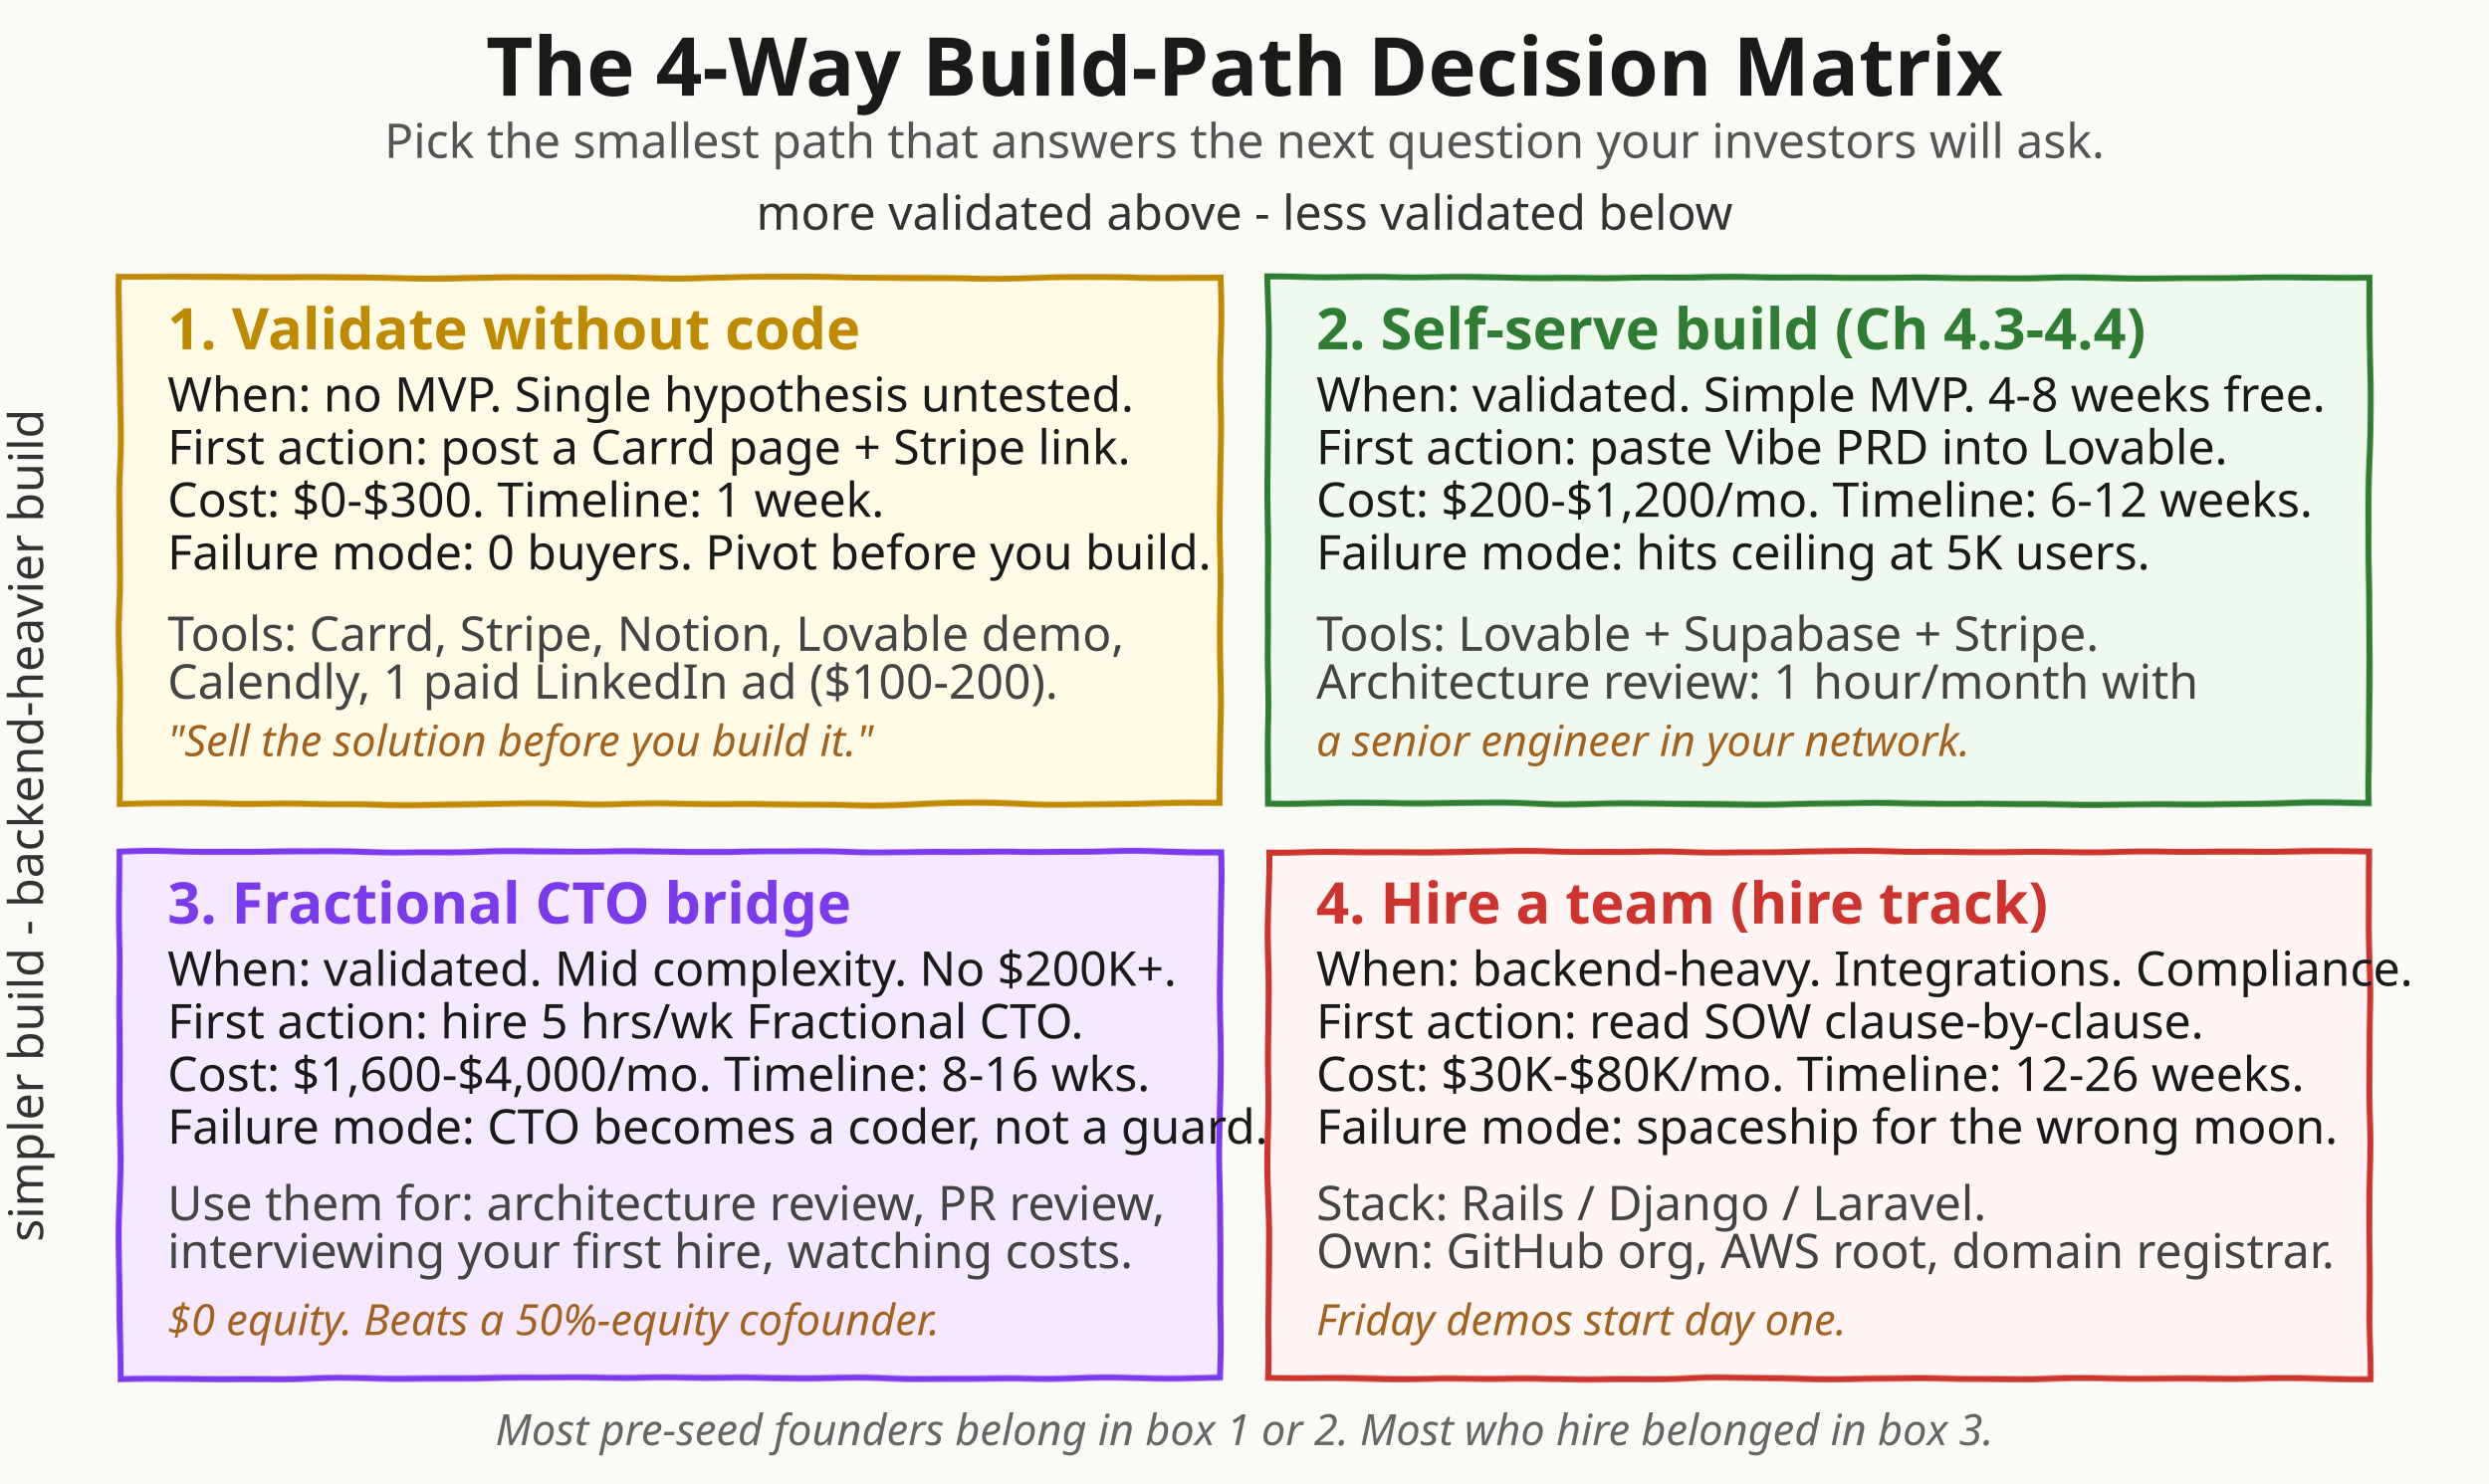
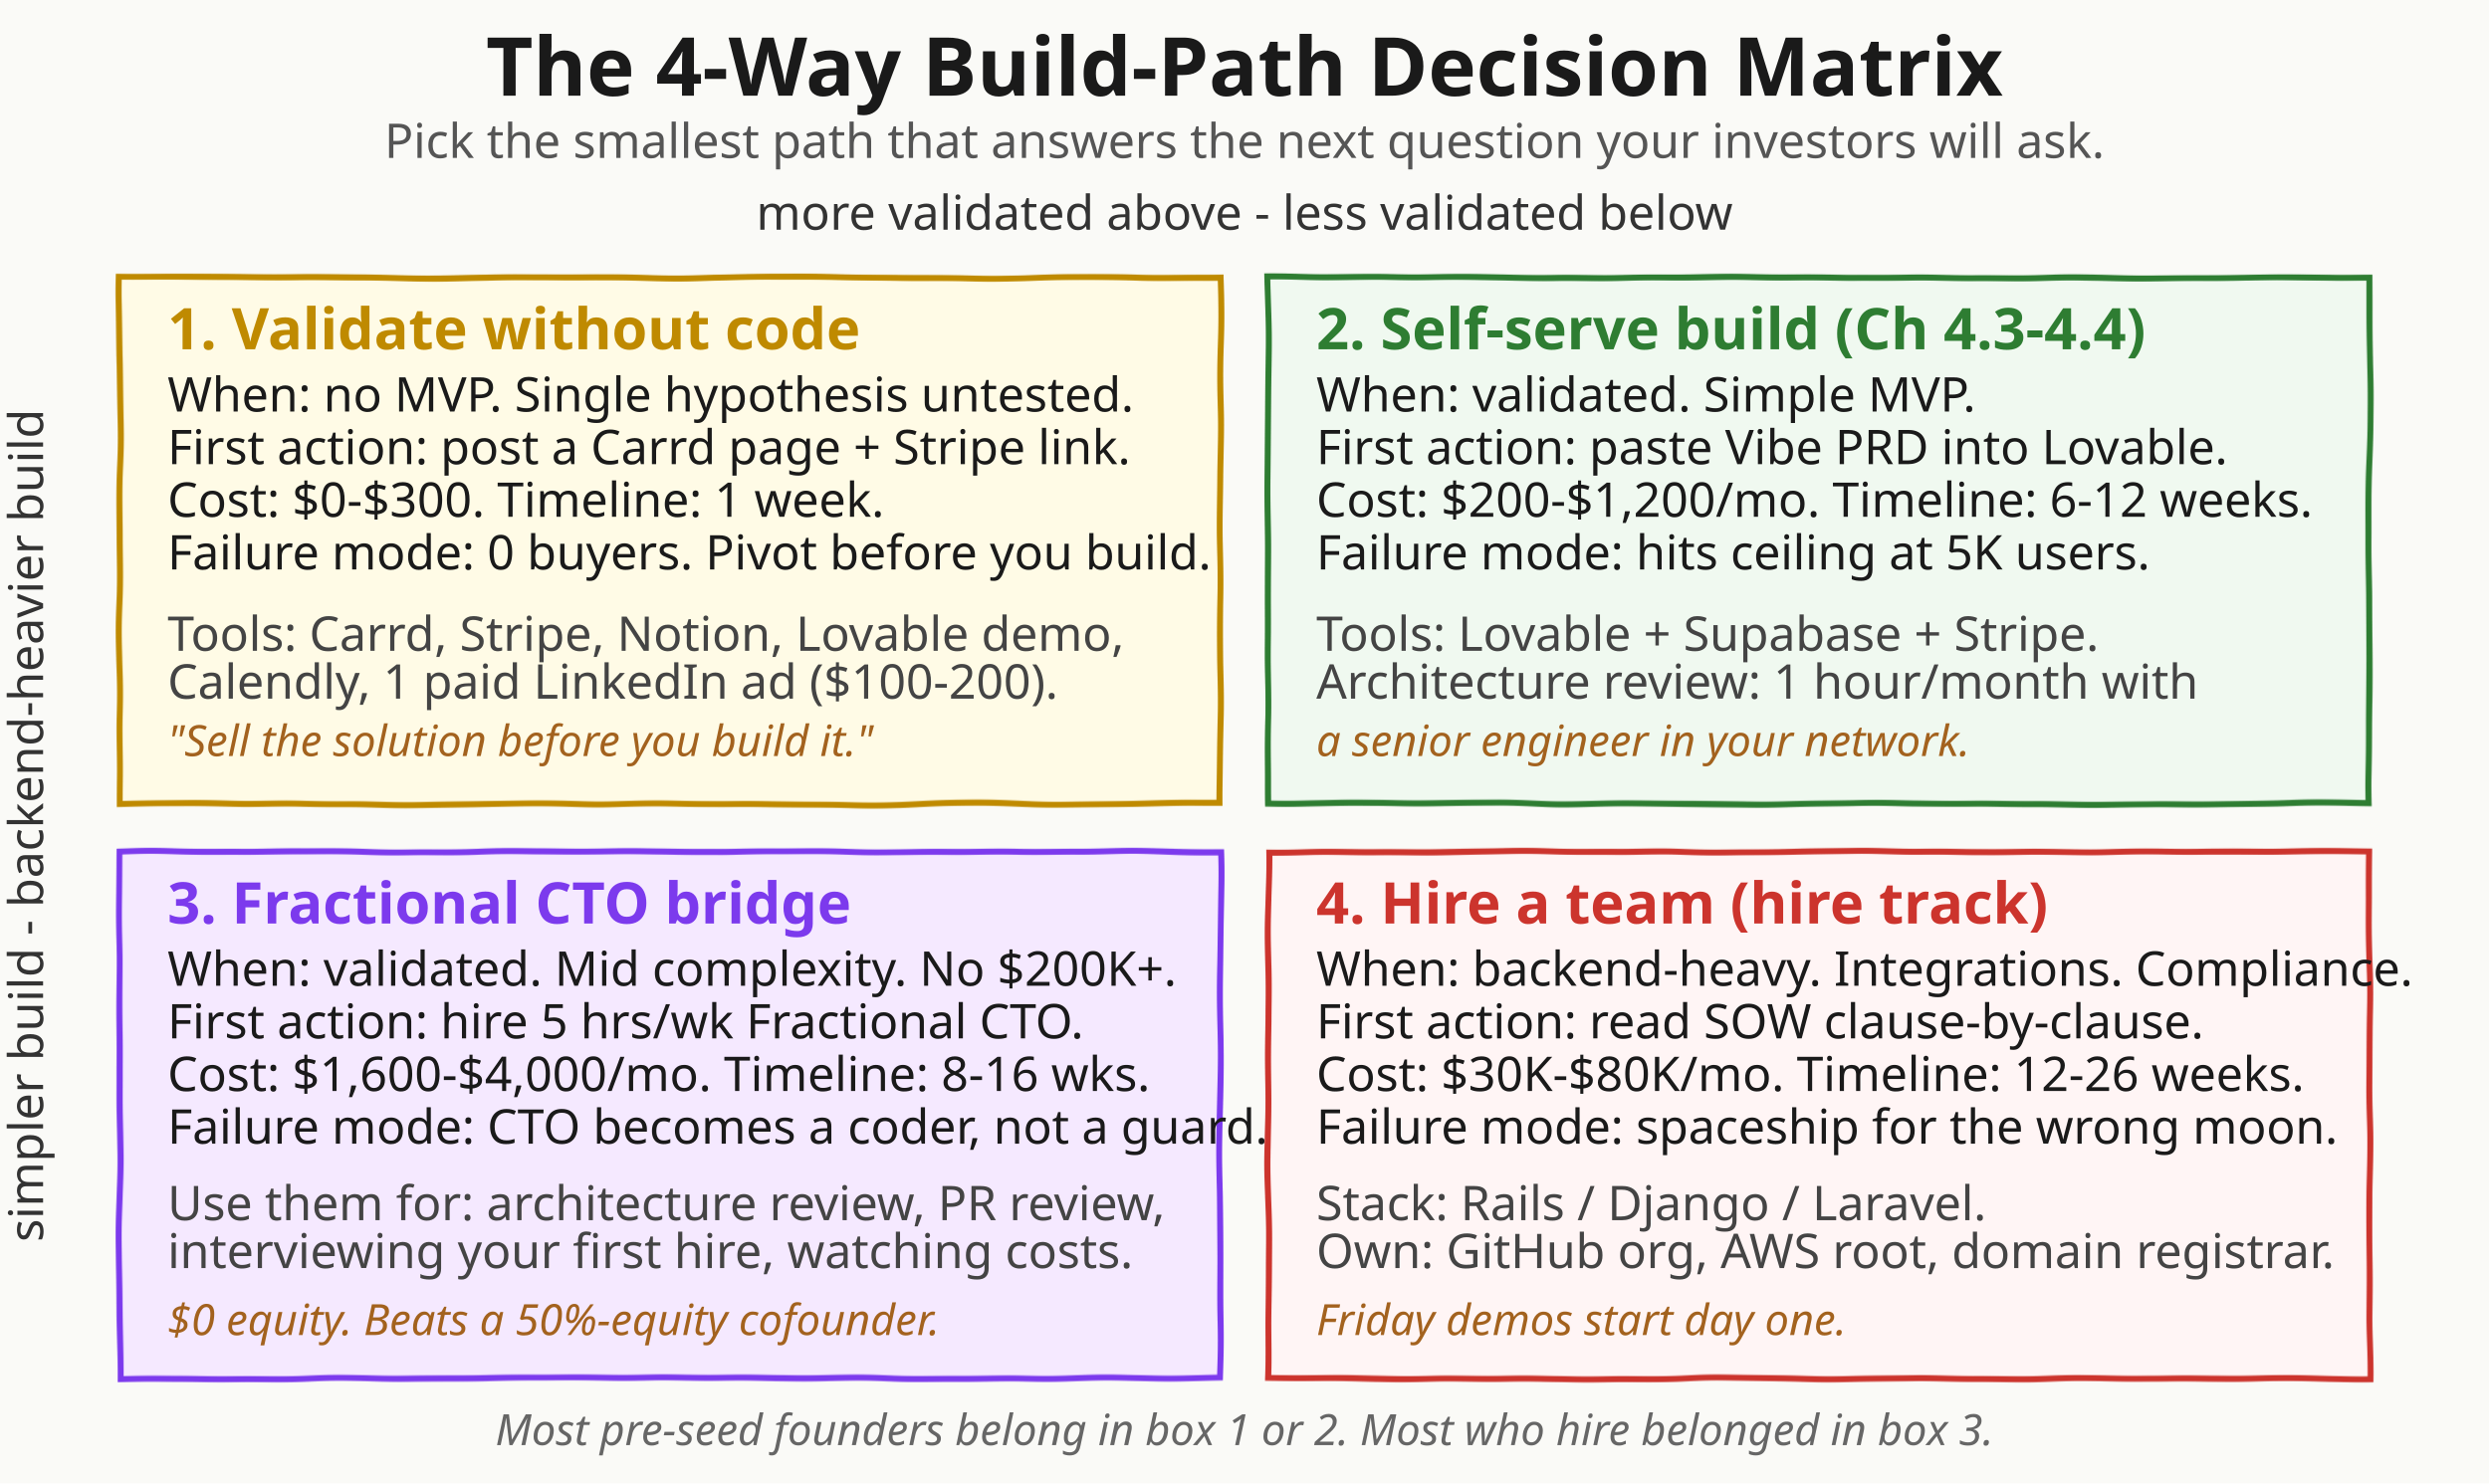
<svg xmlns="http://www.w3.org/2000/svg" viewBox="0 0 1040 620" font-family="&quot;Segoe UI&quot;, system-ui, -apple-system, sans-serif">
  <defs>
    <filter id="rough" x="-2%" y="-2%" width="104%" height="104%">
      <feTurbulence type="fractalNoise" baseFrequency="0.02" numOctaves="2" seed="3" />
      <feDisplacementMap in="SourceGraphic" scale="2" />
    </filter>
  </defs>
  <rect width="1040" height="620" fill="#fafaf7" />
  <text x="520" y="40" font-size="34" text-anchor="middle" fill="#1a1a1a" font-weight="bold">The 4-Way Build-Path Decision Matrix</text>
  <text x="520" y="66" font-size="20" text-anchor="middle" fill="#555">Pick the smallest path that answers the next question your investors will ask.</text>
  <text x="520" y="96" font-size="20" text-anchor="middle" fill="#333">more validated above - less validated below</text>
  <text x="18" y="345" font-size="20" text-anchor="middle" fill="#333" transform="rotate(-90 18 345)">simpler build - backend-heavier build</text>
  <rect x="50" y="116" width="460" height="220" fill="#fffbe6" stroke="#bf8a00" stroke-width="2.5" filter="url(#rough)" />
  <text x="70" y="146" font-size="24" fill="#bf8a00" font-weight="bold">1. Validate without code</text>
  <text x="70" y="172" font-size="20" fill="#1a1a1a">When: no MVP. Single hypothesis untested.</text>
  <text x="70" y="194" font-size="20" fill="#1a1a1a">First action: post a Carrd page + Stripe link.</text>
  <text x="70" y="216" font-size="20" fill="#1a1a1a">Cost: $0-$300. Timeline: 1 week.</text>
  <text x="70" y="238" font-size="20" fill="#1a1a1a">Failure mode: 0 buyers. Pivot before you build.</text>
  <text x="70" y="272" font-size="20" fill="#444">Tools: Carrd, Stripe, Notion, Lovable demo,</text>
  <text x="70" y="292" font-size="20" fill="#444">Calendly, 1 paid LinkedIn ad ($100-200).</text>
  <text x="70" y="316" font-size="18" fill="#a3621e" font-style="italic">"Sell the solution before you build it."</text>
  <rect x="530" y="116" width="460" height="220" fill="#f0f9f0" stroke="#2e7d32" stroke-width="2.5" filter="url(#rough)" />
  <text x="550" y="146" font-size="24" fill="#2e7d32" font-weight="bold">2. Self-serve build (Ch 4.3-4.4)</text>
-   <text x="550" y="172" font-size="20" fill="#1a1a1a">When: validated. Simple MVP. 4-8 weeks free.</text>
+   <text x="550" y="172" font-size="20" fill="#1a1a1a">When: validated. Simple MVP.</text>
  <text x="550" y="194" font-size="20" fill="#1a1a1a">First action: paste Vibe PRD into Lovable.</text>
  <text x="550" y="216" font-size="20" fill="#1a1a1a">Cost: $200-$1,200/mo. Timeline: 6-12 weeks.</text>
  <text x="550" y="238" font-size="20" fill="#1a1a1a">Failure mode: hits ceiling at 5K users.</text>
  <text x="550" y="272" font-size="20" fill="#444">Tools: Lovable + Supabase + Stripe.</text>
  <text x="550" y="292" font-size="20" fill="#444">Architecture review: 1 hour/month with</text>
  <text x="550" y="316" font-size="18" fill="#a3621e" font-style="italic">a senior engineer in your network.</text>
  <rect x="50" y="356" width="460" height="220" fill="#f5e9ff" stroke="#7c3aed" stroke-width="2.5" filter="url(#rough)" />
  <text x="70" y="386" font-size="24" fill="#7c3aed" font-weight="bold">3. Fractional CTO bridge</text>
  <text x="70" y="412" font-size="20" fill="#1a1a1a">When: validated. Mid complexity. No $200K+.</text>
  <text x="70" y="434" font-size="20" fill="#1a1a1a">First action: hire 5 hrs/wk Fractional CTO.</text>
  <text x="70" y="456" font-size="20" fill="#1a1a1a">Cost: $1,600-$4,000/mo. Timeline: 8-16 wks.</text>
  <text x="70" y="478" font-size="20" fill="#1a1a1a">Failure mode: CTO becomes a coder, not a guard.</text>
  <text x="70" y="510" font-size="20" fill="#444">Use them for: architecture review, PR review,</text>
  <text x="70" y="530" font-size="20" fill="#444">interviewing your first hire, watching costs.</text>
  <text x="70" y="558" font-size="18" fill="#a3621e" font-style="italic">$0 equity. Beats a 50%-equity cofounder.</text>
  <rect x="530" y="356" width="460" height="220" fill="#fff5f5" stroke="#cc342d" stroke-width="2.5" filter="url(#rough)" />
  <text x="550" y="386" font-size="24" fill="#cc342d" font-weight="bold">4. Hire a team (hire track)</text>
  <text x="550" y="412" font-size="20" fill="#1a1a1a">When: backend-heavy. Integrations. Compliance.</text>
  <text x="550" y="434" font-size="20" fill="#1a1a1a">First action: read SOW clause-by-clause.</text>
  <text x="550" y="456" font-size="20" fill="#1a1a1a">Cost: $30K-$80K/mo. Timeline: 12-26 weeks.</text>
  <text x="550" y="478" font-size="20" fill="#1a1a1a">Failure mode: spaceship for the wrong moon.</text>
  <text x="550" y="510" font-size="20" fill="#444">Stack: Rails / Django / Laravel.</text>
  <text x="550" y="530" font-size="20" fill="#444">Own: GitHub org, AWS root, domain registrar.</text>
  <text x="550" y="558" font-size="18" fill="#a3621e" font-style="italic">Friday demos start day one.</text>
  <text x="520" y="604" font-size="18" text-anchor="middle" fill="#666" font-style="italic">Most pre-seed founders belong in box 1 or 2. Most who hire belonged in box 3.</text>
</svg>
